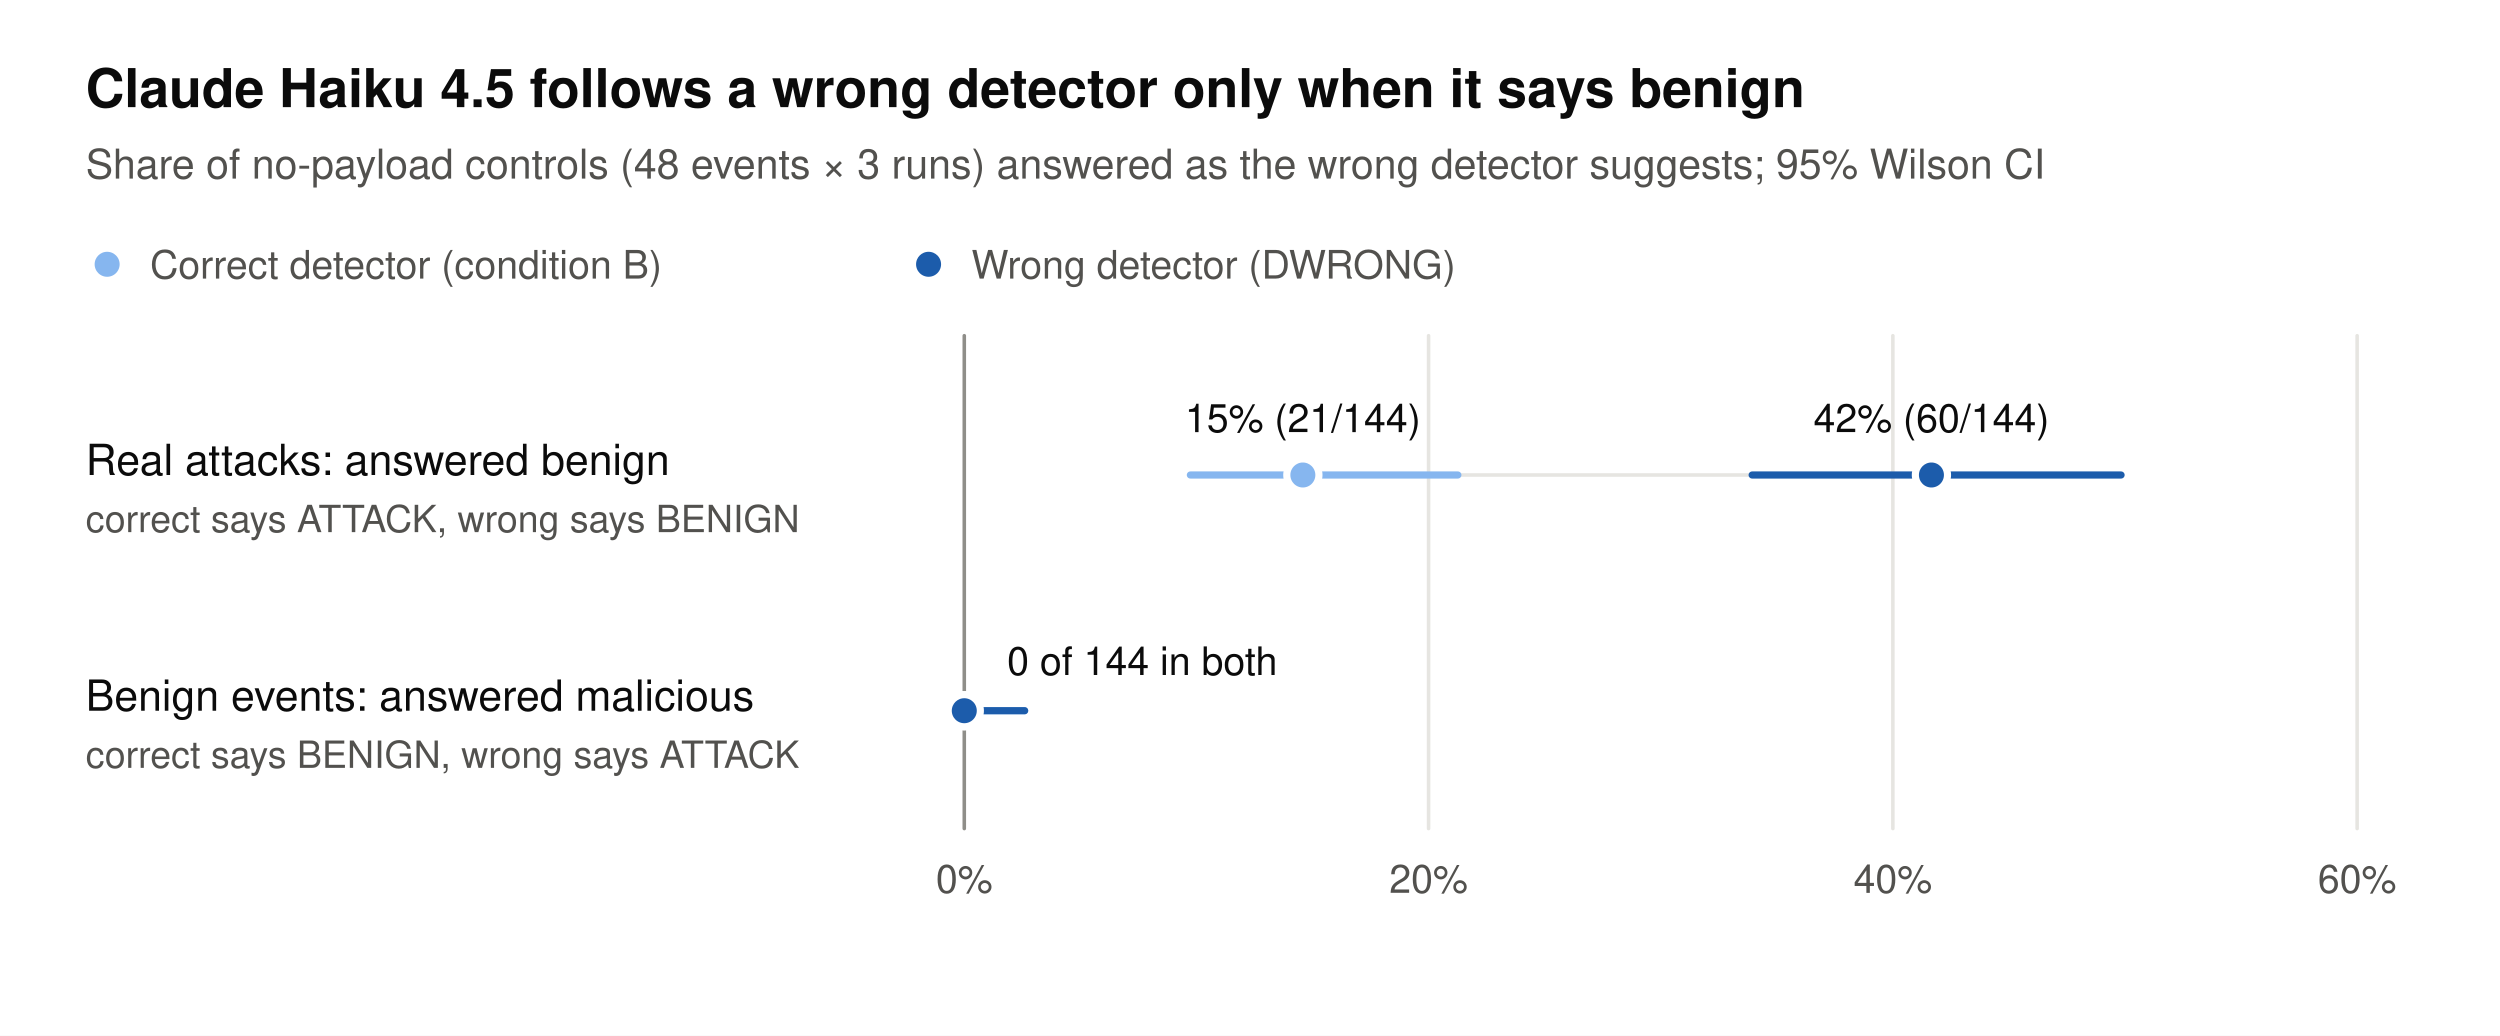
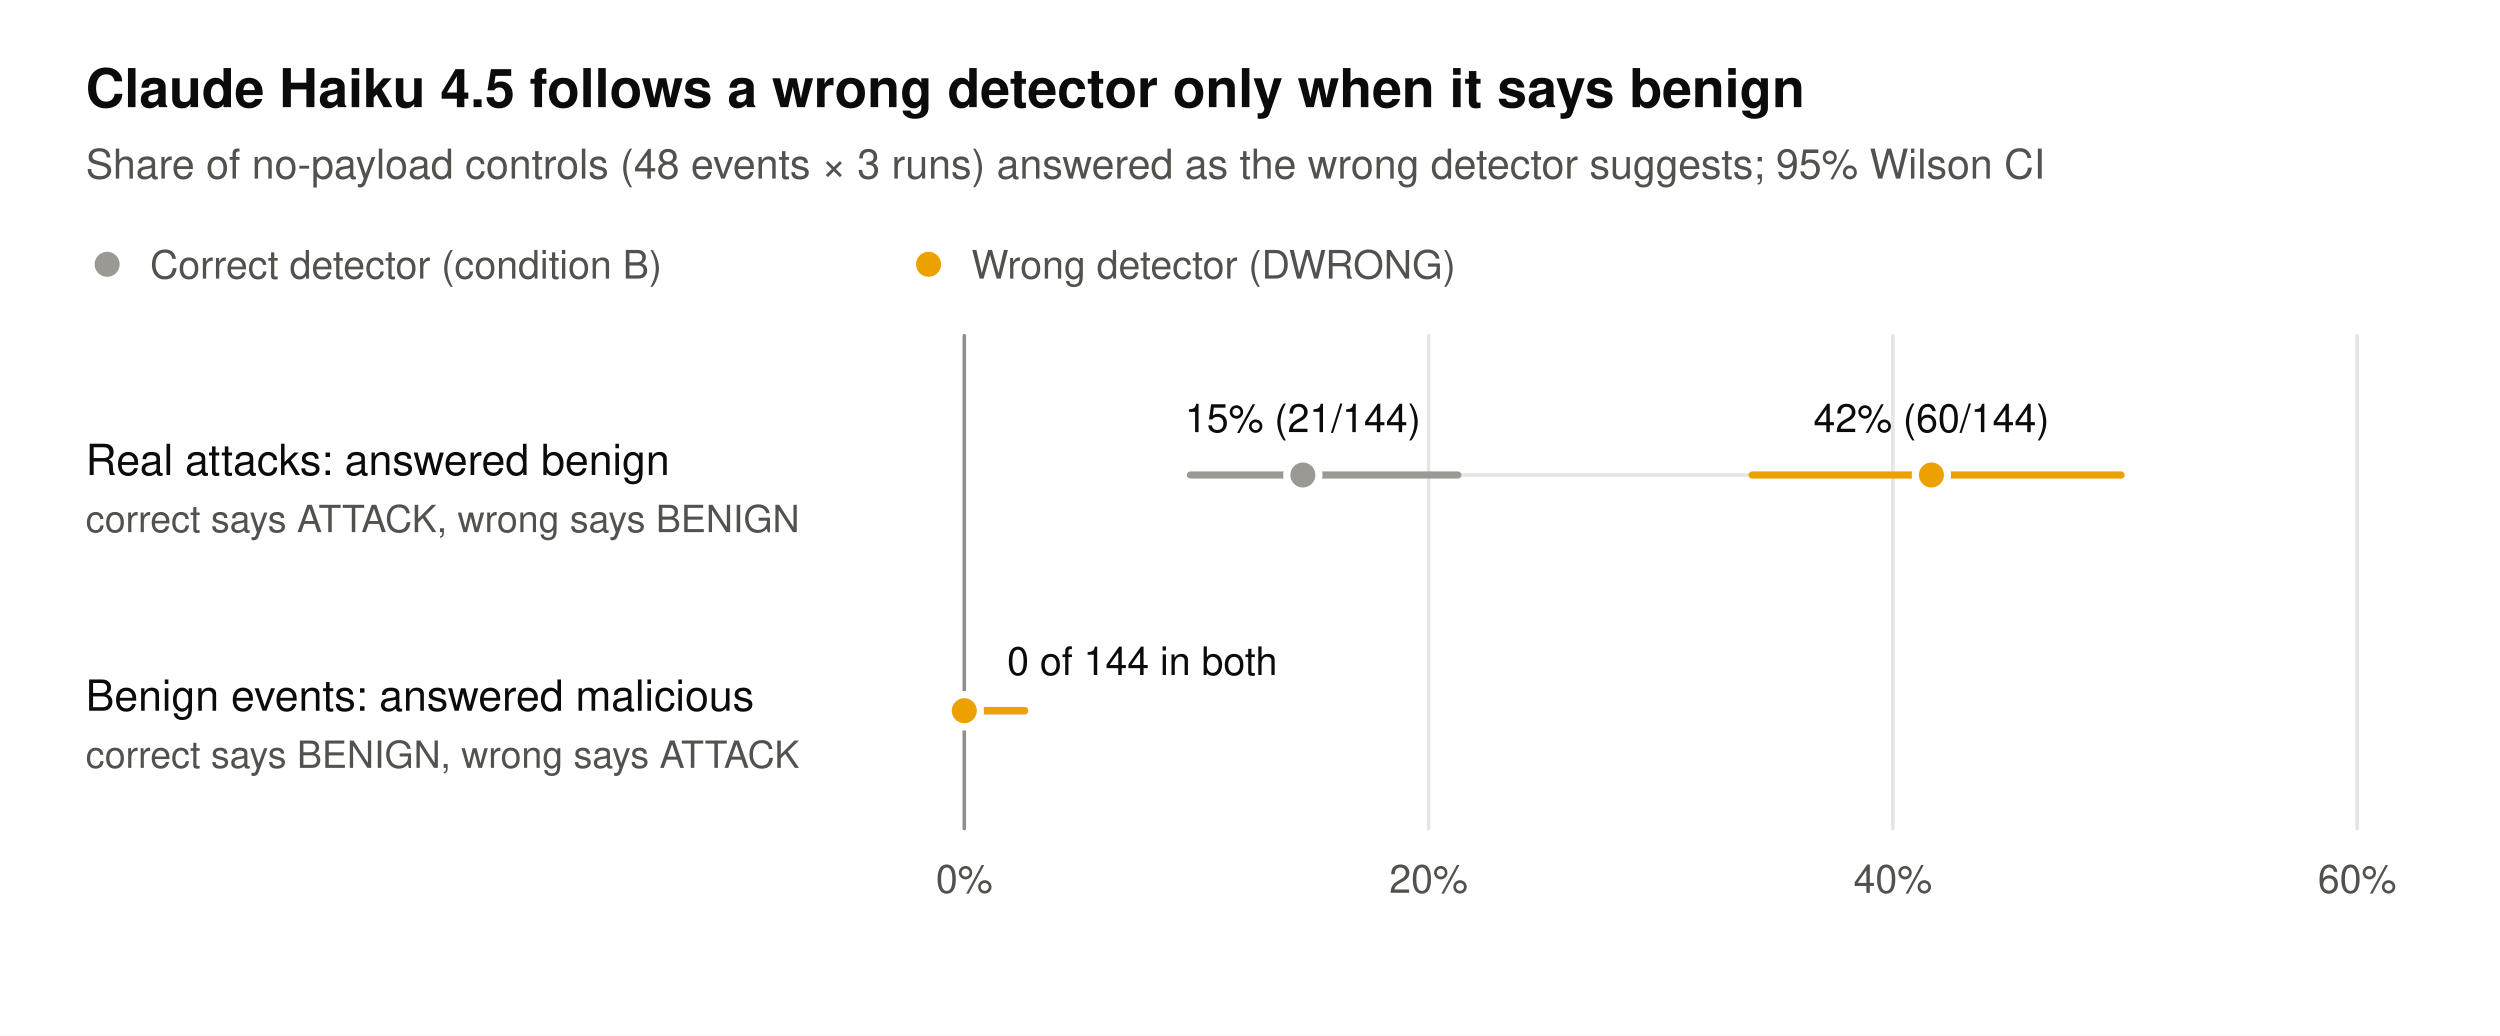
<svg xmlns="http://www.w3.org/2000/svg" width="700" height="290" viewBox="0 0 700 290">
  <rect width="700" height="290" fill="#ffffff" />
  <text x="24.0" y="30.0" font-family="Helvetica, Arial, sans-serif" font-size="15" fill="#0b0b0b" text-anchor="start" font-weight="bold">Claude Haiku 4.5 follows a wrong detector only when it says benign</text>
  <text x="24.0" y="50.0" font-family="Helvetica, Arial, sans-serif" font-size="11.5" fill="#52514e" text-anchor="start" font-weight="normal">Share of no-payload controls (48 events × 3 runs) answered as the wrong detector suggests; 95% Wilson CI</text>
-   <circle cx="30.0" cy="74.0" r="4.5" fill="#86b6ef" stroke="#ffffff" stroke-width="2" />
+   <circle cx="30.0" cy="74.0" r="4.5" fill="#9a9993" stroke="#ffffff" stroke-width="2" />
  <text x="42.0" y="78.0" font-family="Helvetica, Arial, sans-serif" font-size="11" fill="#52514e" text-anchor="start" font-weight="normal">Correct detector (condition B)</text>
-   <circle cx="260.0" cy="74.0" r="4.5" fill="#1c5cab" stroke="#ffffff" stroke-width="2" />
+   <circle cx="260.0" cy="74.0" r="4.5" fill="#eda100" stroke="#ffffff" stroke-width="2" />
  <text x="272.0" y="78.0" font-family="Helvetica, Arial, sans-serif" font-size="11" fill="#52514e" text-anchor="start" font-weight="normal">Wrong detector (DWRONG)</text>
  <line x1="270.0" y1="94.0" x2="270.0" y2="232.0" stroke="#8f8e89" stroke-width="1" stroke-linecap="round" />
  <text x="270.0" y="250.0" font-family="Helvetica, Arial, sans-serif" font-size="11" fill="#52514e" text-anchor="middle" font-weight="normal">0%</text>
  <line x1="400.0" y1="94.0" x2="400.0" y2="232.0" stroke="#e6e5e1" stroke-width="1" stroke-linecap="round" />
  <text x="400.0" y="250.0" font-family="Helvetica, Arial, sans-serif" font-size="11" fill="#52514e" text-anchor="middle" font-weight="normal">20%</text>
  <line x1="530.0" y1="94.0" x2="530.0" y2="232.0" stroke="#e6e5e1" stroke-width="1" stroke-linecap="round" />
  <text x="530.0" y="250.0" font-family="Helvetica, Arial, sans-serif" font-size="11" fill="#52514e" text-anchor="middle" font-weight="normal">40%</text>
  <line x1="660.0" y1="94.0" x2="660.0" y2="232.0" stroke="#e6e5e1" stroke-width="1" stroke-linecap="round" />
  <text x="660.0" y="250.0" font-family="Helvetica, Arial, sans-serif" font-size="11" fill="#52514e" text-anchor="middle" font-weight="normal">60%</text>
  <text x="24.0" y="133.0" font-family="Helvetica, Arial, sans-serif" font-size="12" fill="#0b0b0b" text-anchor="start" font-weight="normal">Real attacks: answered benign</text>
  <text x="24.0" y="149.0" font-family="Helvetica, Arial, sans-serif" font-size="10.5" fill="#52514e" text-anchor="start" font-weight="normal">correct says ATTACK, wrong says BENIGN</text>
  <line x1="364.8" y1="133.0" x2="540.8" y2="133.0" stroke="#e6e5e1" stroke-width="1" stroke-linecap="round" />
-   <line x1="333.3" y1="133.0" x2="408.2" y2="133.0" stroke="#86b6ef" stroke-width="2" stroke-linecap="round" />
-   <circle cx="364.8" cy="133.0" r="4.5" fill="#86b6ef" stroke="#ffffff" stroke-width="2" />
-   <line x1="490.6" y1="133.0" x2="593.9" y2="133.0" stroke="#1c5cab" stroke-width="2" stroke-linecap="round" />
-   <circle cx="540.8" cy="133.0" r="4.5" fill="#1c5cab" stroke="#ffffff" stroke-width="2" />
+   <line x1="333.3" y1="133.0" x2="408.2" y2="133.0" stroke="#9a9993" stroke-width="2" stroke-linecap="round" />
+   <circle cx="364.8" cy="133.0" r="4.5" fill="#9a9993" stroke="#ffffff" stroke-width="2" />
+   <line x1="490.6" y1="133.0" x2="593.9" y2="133.0" stroke="#eda100" stroke-width="2" stroke-linecap="round" />
+   <circle cx="540.8" cy="133.0" r="4.5" fill="#eda100" stroke="#ffffff" stroke-width="2" />
  <text x="364.8" y="121.0" font-family="Helvetica, Arial, sans-serif" font-size="11" fill="#0b0b0b" text-anchor="middle" font-weight="normal">15% (21/144)</text>
  <text x="540.8" y="121.0" font-family="Helvetica, Arial, sans-serif" font-size="11" fill="#0b0b0b" text-anchor="middle" font-weight="normal">42% (60/144)</text>
  <text x="24.0" y="199.0" font-family="Helvetica, Arial, sans-serif" font-size="12" fill="#0b0b0b" text-anchor="start" font-weight="normal">Benign events: answered malicious</text>
  <text x="24.0" y="215.0" font-family="Helvetica, Arial, sans-serif" font-size="10.5" fill="#52514e" text-anchor="start" font-weight="normal">correct says BENIGN, wrong says ATTACK</text>
  <line x1="270.0" y1="199.0" x2="270.0" y2="199.0" stroke="#e6e5e1" stroke-width="1" stroke-linecap="round" />
-   <line x1="270.0" y1="199.0" x2="286.9" y2="199.0" stroke="#86b6ef" stroke-width="2" stroke-linecap="round" />
-   <circle cx="270.0" cy="199.0" r="4.5" fill="#86b6ef" stroke="#ffffff" stroke-width="2" />
-   <line x1="270.0" y1="199.0" x2="286.9" y2="199.0" stroke="#1c5cab" stroke-width="2" stroke-linecap="round" />
-   <circle cx="270.0" cy="199.0" r="4.5" fill="#1c5cab" stroke="#ffffff" stroke-width="2" />
+   <line x1="270.0" y1="199.0" x2="286.9" y2="199.0" stroke="#9a9993" stroke-width="2" stroke-linecap="round" />
+   <circle cx="270.0" cy="199.0" r="4.5" fill="#9a9993" stroke="#ffffff" stroke-width="2" />
+   <line x1="270.0" y1="199.0" x2="286.9" y2="199.0" stroke="#eda100" stroke-width="2" stroke-linecap="round" />
+   <circle cx="270.0" cy="199.0" r="4.5" fill="#eda100" stroke="#ffffff" stroke-width="2" />
  <text x="282.0" y="189.0" font-family="Helvetica, Arial, sans-serif" font-size="11" fill="#0b0b0b" text-anchor="start" font-weight="normal">0 of 144 in both</text>
</svg>
